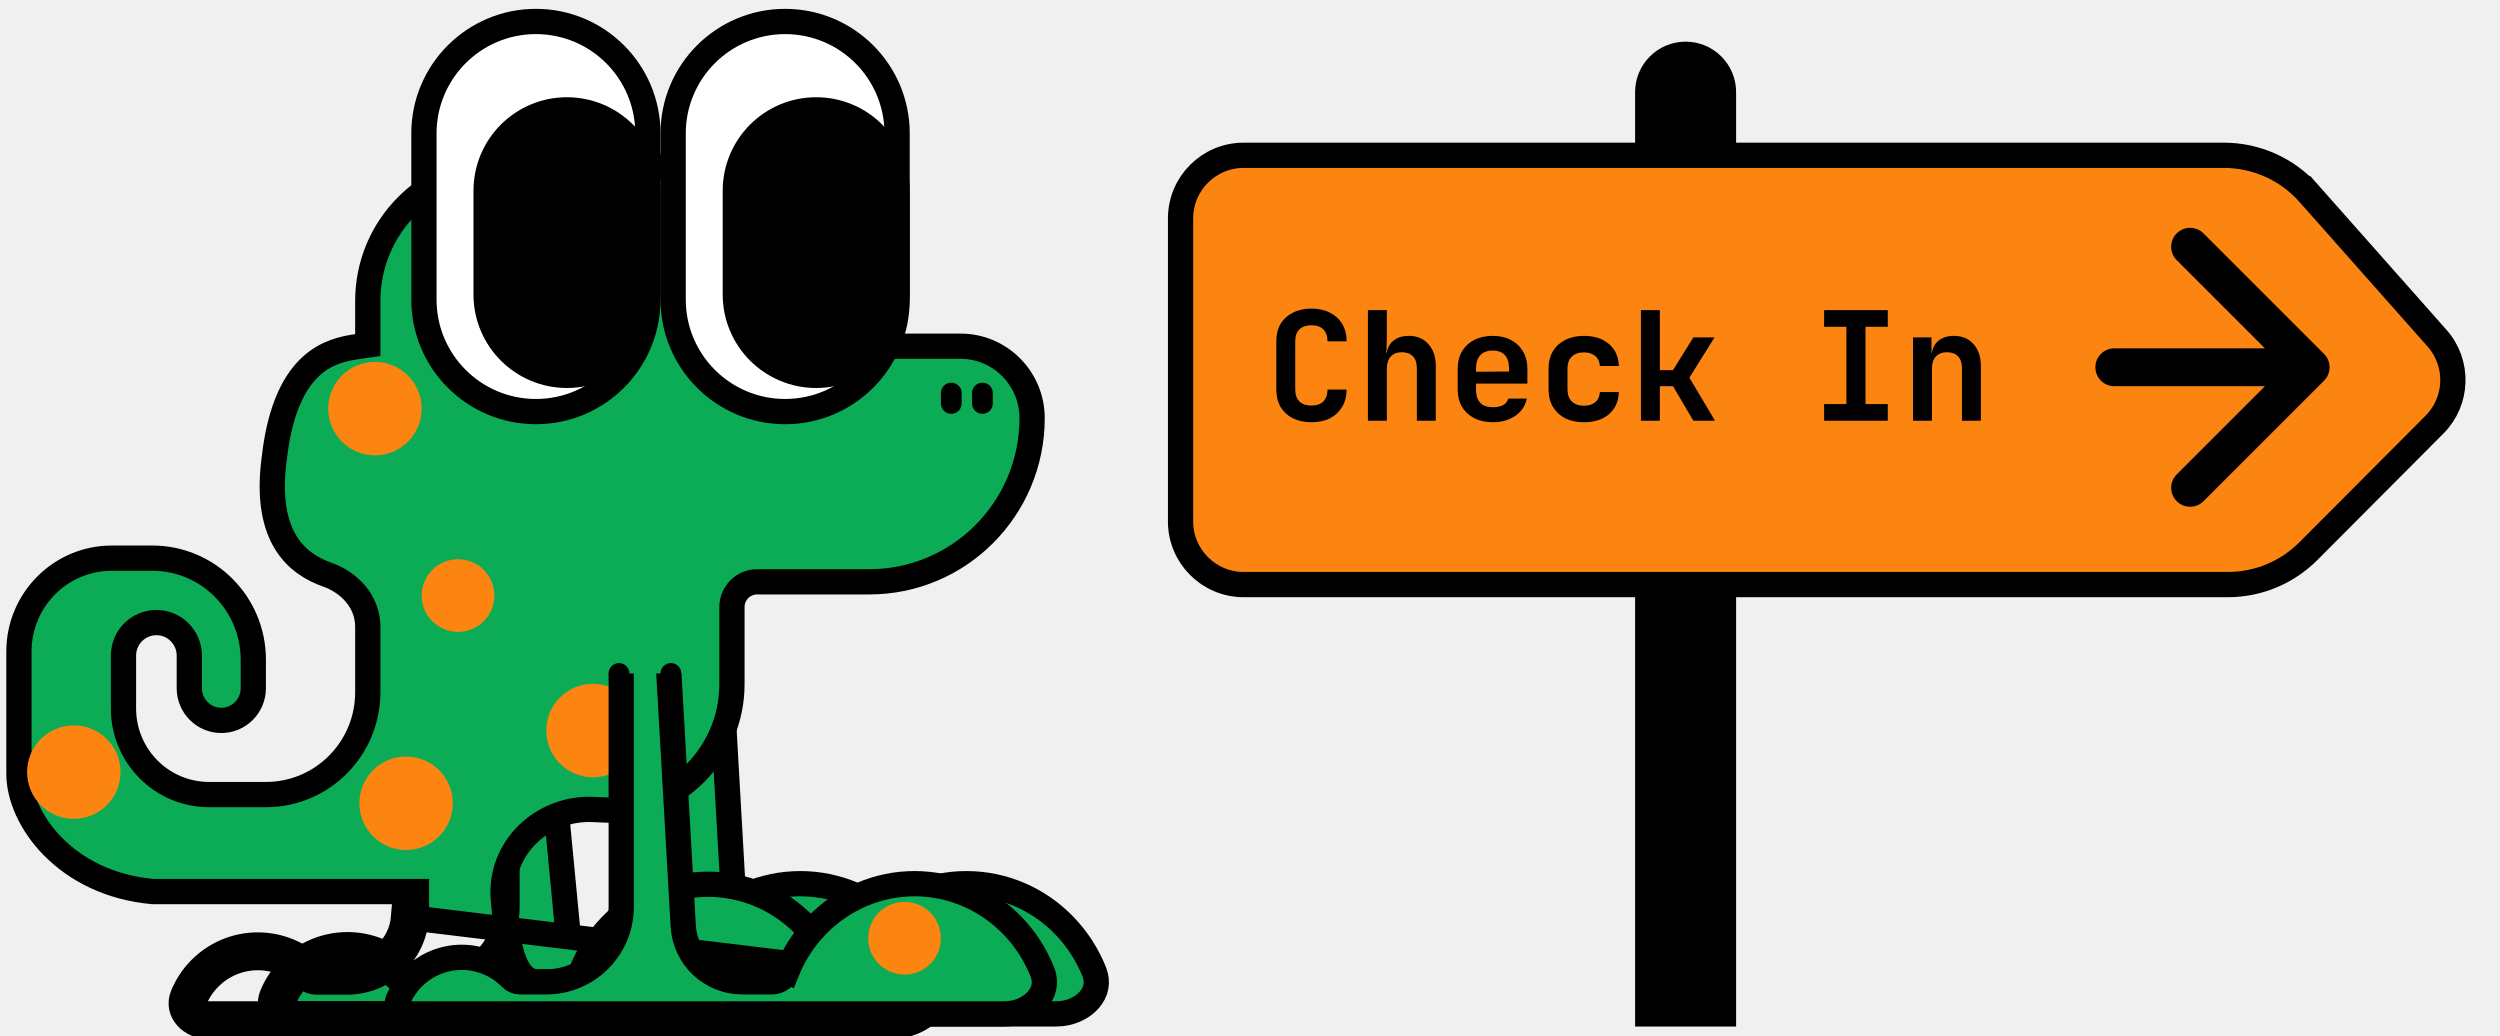
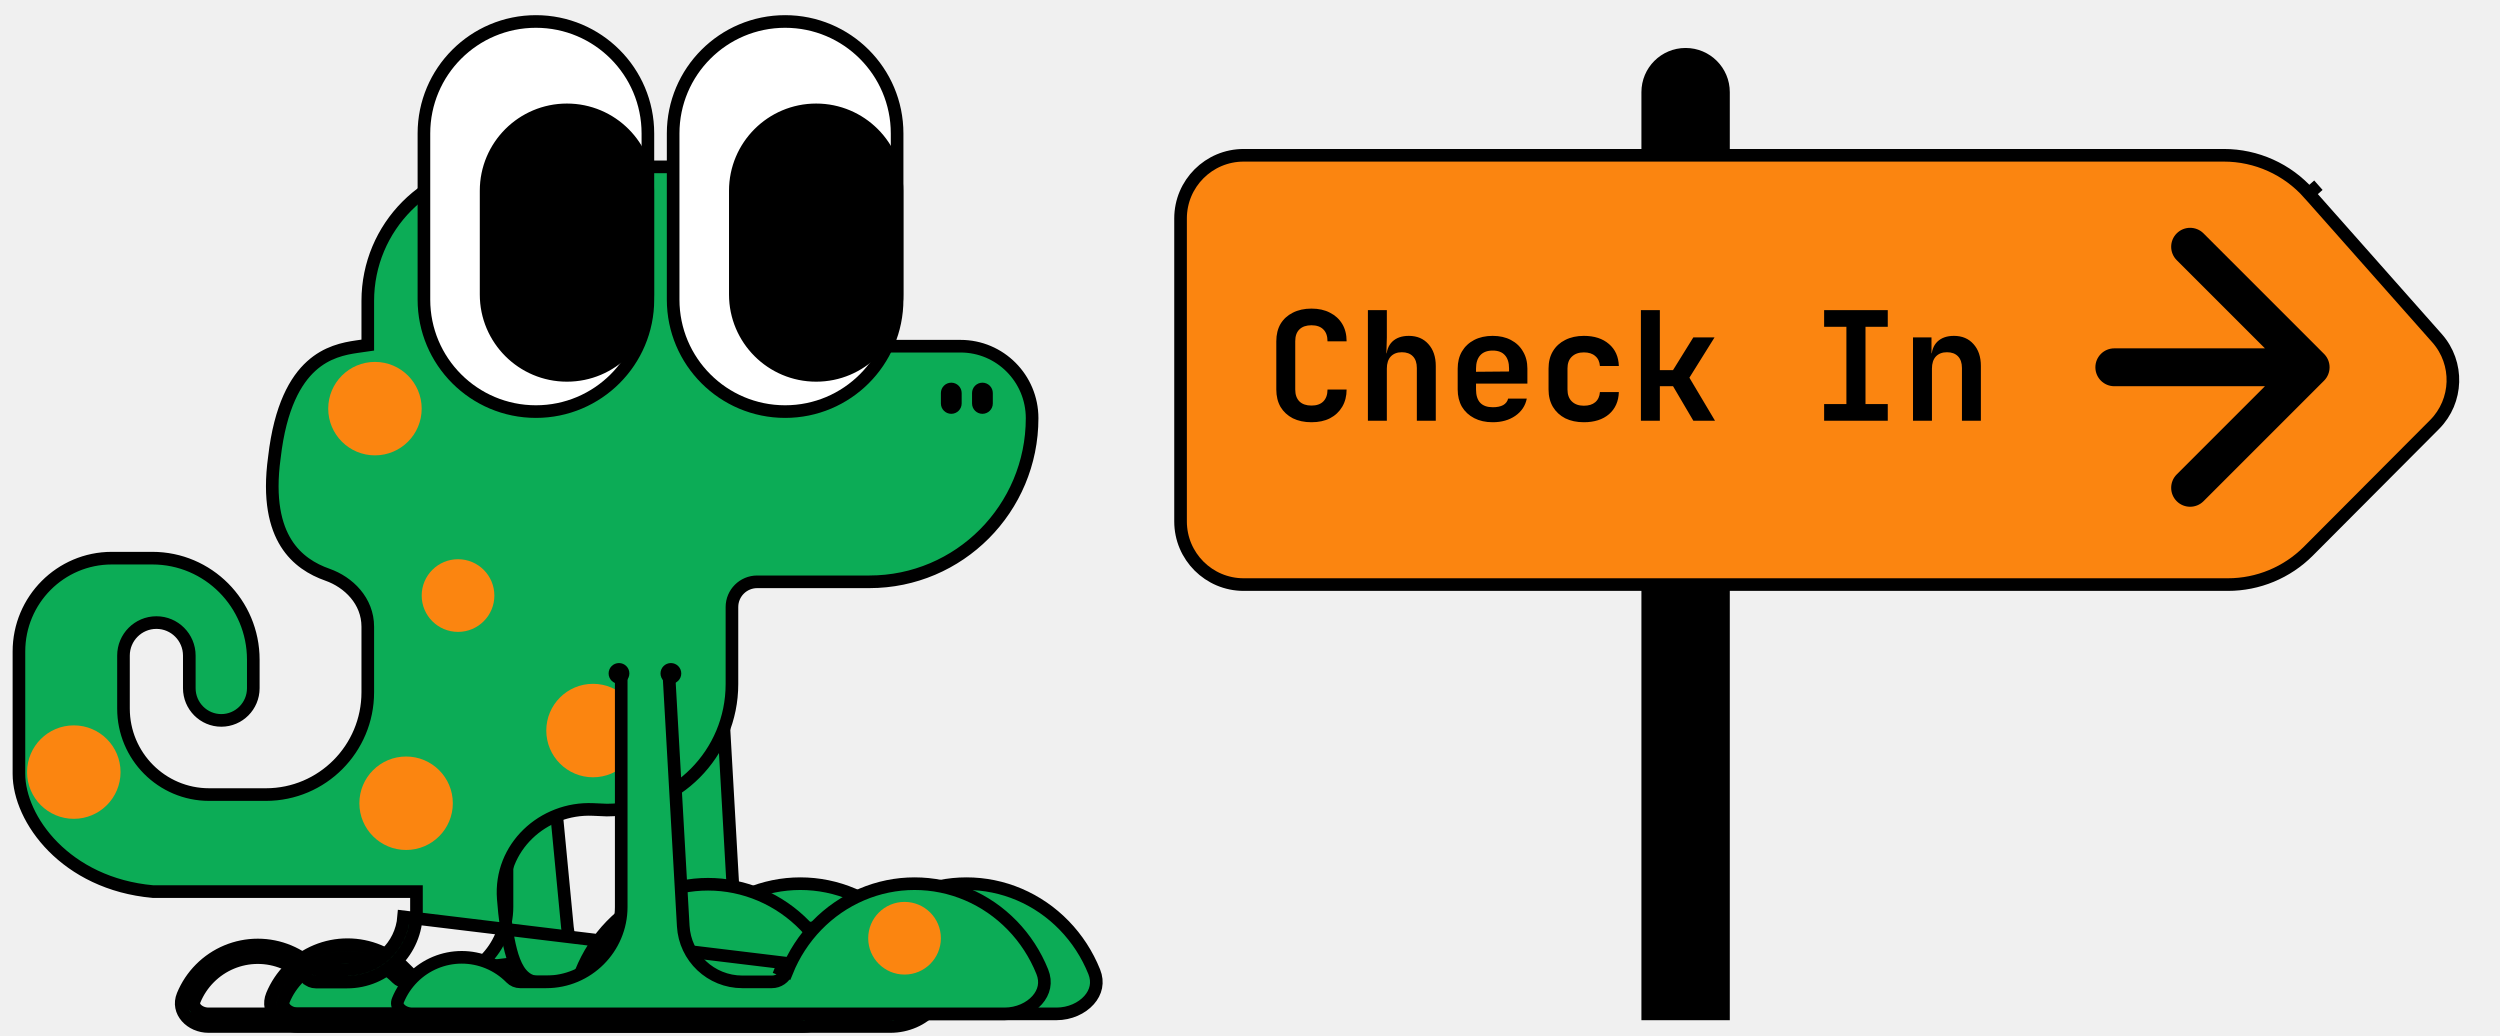
<svg xmlns="http://www.w3.org/2000/svg" width="198" height="82" viewBox="0 0 198 82" fill="none">
-   <path d="M44.543 77.423L44.543 77.423L44.577 77.457C44.768 77.653 45.03 77.763 45.304 77.763H47.375C50.655 77.763 53.313 75.105 53.313 71.825V51.226C53.313 50.219 54.13 49.402 55.138 49.402C56.105 49.402 56.904 50.157 56.959 51.123L58.225 73.345C58.366 75.825 60.418 77.763 62.902 77.763H65.243C65.774 77.763 66.237 77.437 66.429 76.961L65.501 76.588L66.429 76.961C66.981 75.586 67.791 74.339 68.81 73.29C69.828 72.241 71.036 71.411 72.363 70.844C73.69 70.278 75.111 69.987 76.546 69.987C77.98 69.987 79.401 70.278 80.728 70.844C82.055 71.411 83.263 72.241 84.281 73.29C85.3 74.339 86.109 75.586 86.662 76.961C87.003 77.807 86.804 78.59 86.256 79.207C85.686 79.85 84.737 80.299 83.672 80.299H36.764C36.33 80.299 35.962 80.114 35.759 79.884C35.578 79.679 35.529 79.459 35.636 79.201C35.911 78.536 36.313 77.932 36.821 77.423C37.328 76.915 37.93 76.511 38.592 76.236C39.255 75.961 39.965 75.819 40.682 75.819C41.399 75.819 42.108 75.961 42.771 76.236C43.433 76.511 44.036 76.915 44.543 77.423Z" fill="#0CAC56" stroke="black" stroke-width="2" />
-   <path d="M31.384 77.423L31.384 77.423L31.417 77.457C31.608 77.652 31.871 77.763 32.145 77.763H34.216C37.495 77.763 40.154 75.105 40.154 71.825V62.794C40.154 61.757 40.995 60.916 42.032 60.916C42.999 60.916 43.809 61.651 43.901 62.614L44.94 73.451C45.174 75.896 47.229 77.763 49.686 77.763H52.084C52.614 77.763 53.078 77.437 53.27 76.961C53.822 75.586 54.632 74.339 55.651 73.29C56.669 72.241 57.877 71.411 59.204 70.844C60.531 70.278 61.952 69.987 63.386 69.987C64.821 69.987 66.242 70.278 67.569 70.844C68.896 71.411 70.103 72.241 71.122 73.29L71.84 72.594M31.384 77.423L32.092 76.717C31.492 76.115 30.779 75.638 29.995 75.312C29.211 74.987 28.371 74.819 27.523 74.819C26.674 74.819 25.834 74.987 25.05 75.312C24.266 75.638 23.553 76.115 22.953 76.717C22.353 77.319 21.877 78.033 21.552 78.819C21.016 80.118 22.2 81.299 23.605 81.299L70.513 81.299C73.179 81.299 75.426 79.061 74.431 76.588C73.83 75.094 72.95 73.737 71.84 72.594M31.384 77.423C30.876 76.915 30.274 76.511 29.612 76.236C28.949 75.961 28.239 75.819 27.523 75.819C26.806 75.819 26.096 75.961 25.433 76.236C24.771 76.511 24.169 76.915 23.661 77.423C23.154 77.932 22.751 78.536 22.477 79.201C22.37 79.459 22.419 79.679 22.6 79.884C22.803 80.114 23.171 80.299 23.605 80.299L70.513 80.299C71.577 80.299 72.527 79.85 73.097 79.207C73.645 78.59 73.844 77.807 73.503 76.961C72.95 75.586 72.141 74.339 71.122 73.29L71.84 72.594M31.384 77.423L71.84 72.594" fill="#0CAC56" stroke="black" stroke-width="2" />
-   <path d="M28.271 27.455L29.128 27.331V26.465V23.837C29.128 17.966 33.863 13.215 39.694 13.215H58.97C62.671 13.215 65.68 16.231 65.68 19.963V26.419V27.419H66.68H76.075C79.201 27.419 81.743 29.967 81.743 33.12C81.743 40.282 75.966 46.08 68.851 46.08H59.97C58.865 46.08 57.97 46.975 57.97 48.08V54.182C57.97 59.689 53.534 64.146 48.068 64.158L46.963 64.11C43.014 63.937 39.544 67.109 39.859 71.176C39.973 72.645 40.155 74.138 40.457 75.284C40.605 75.85 40.801 76.403 41.077 76.837C41.341 77.253 41.828 77.779 42.596 77.779H44.84C45.373 77.779 45.834 77.451 46.024 76.977C46.574 75.608 47.379 74.366 48.391 73.321C49.404 72.276 50.604 71.449 51.922 70.885C53.241 70.322 54.653 70.032 56.078 70.032C57.504 70.032 58.916 70.322 60.234 70.885C61.553 71.449 62.753 72.276 63.765 73.321C64.778 74.366 65.582 75.608 66.132 76.977C66.165 77.06 66.198 77.143 66.229 77.227L66.229 77.227C66.523 78.011 66.333 78.732 65.829 79.299C65.305 79.888 64.439 80.299 63.467 80.299H16.516C16.09 80.299 15.728 80.116 15.527 79.888C15.349 79.686 15.301 79.466 15.407 79.209C15.68 78.547 16.08 77.945 16.584 77.439C17.088 76.933 17.686 76.531 18.344 76.257C19.002 75.984 19.706 75.843 20.418 75.843C21.13 75.843 21.835 75.984 22.493 76.257C23.151 76.531 23.749 76.933 24.253 77.439L24.253 77.439L24.286 77.473L24.287 77.473C24.477 77.668 24.738 77.779 25.015 77.779H27.486C30.527 77.779 32.984 75.304 32.984 72.26V71.614V70.614H31.984H12.11C5.189 69.99 1.5 64.882 1.5 61.284V51.599C1.5 47.511 4.797 44.206 8.853 44.206H12.065C16.477 44.206 20.061 47.801 20.061 52.245V54.505C20.061 55.918 18.922 57.056 17.527 57.056C16.132 57.056 14.993 55.918 14.993 54.505L14.993 51.922C14.993 50.483 13.831 49.308 12.387 49.308C10.943 49.308 9.78 50.483 9.78 51.922V56.119C9.78 59.876 12.812 62.93 16.563 62.93H21.061C25.521 62.93 29.128 59.298 29.128 54.828V49.634C29.128 47.593 27.607 46.105 25.93 45.516C24.744 45.099 23.51 44.371 22.664 43.022C21.818 41.675 21.273 39.573 21.73 36.24L21.732 36.229L21.733 36.218C22.197 32.18 23.428 30.105 24.651 28.994C25.878 27.88 27.236 27.604 28.271 27.455ZM31.97 72.614C31.79 74.945 29.851 76.779 27.486 76.779H25.015C25.01 76.779 25.005 76.778 25.001 76.774L24.962 76.734C24.365 76.134 23.657 75.659 22.877 75.334C22.098 75.01 21.262 74.843 20.418 74.843C19.574 74.843 18.739 75.01 17.959 75.334C17.18 75.659 16.471 76.134 15.875 76.734C15.278 77.333 14.805 78.045 14.482 78.828C13.949 80.122 15.123 81.299 16.516 81.299H63.467C65.951 81.299 68.04 79.212 67.165 76.876L31.97 72.614Z" fill="#0CAC56" stroke="black" stroke-width="2" />
+   <path d="M44.543 77.423L44.543 77.423L44.577 77.457C44.768 77.653 45.03 77.763 45.304 77.763H47.375C50.655 77.763 53.313 75.105 53.313 71.825V51.226C53.313 50.219 54.13 49.402 55.138 49.402C56.105 49.402 56.904 50.157 56.959 51.123L58.225 73.345C58.366 75.825 60.418 77.763 62.902 77.763H65.243C65.774 77.763 66.237 77.437 66.429 76.961L65.501 76.588L66.429 76.961C66.981 75.586 67.791 74.339 68.81 73.29C69.828 72.241 71.036 71.411 72.363 70.844C73.69 70.278 75.111 69.987 76.546 69.987C77.98 69.987 79.401 70.278 80.728 70.844C82.055 71.411 83.263 72.241 84.281 73.29C85.3 74.339 86.109 75.586 86.662 76.961C87.003 77.807 86.804 78.59 86.256 79.207C85.686 79.85 84.737 80.299 83.672 80.299H36.764C36.33 80.299 35.962 80.114 35.759 79.884C35.578 79.679 35.529 79.459 35.636 79.201C35.911 78.536 36.313 77.932 36.821 77.423C37.328 76.915 37.93 76.511 38.592 76.236C39.255 75.961 39.965 75.819 40.682 75.819C41.399 75.819 42.108 75.961 42.771 76.236C43.433 76.511 44.036 76.915 44.543 77.423Z" fill="#0CAC56" stroke="black" strokeWidth="2" />
+   <path d="M31.384 77.423L31.384 77.423L31.417 77.457C31.608 77.652 31.871 77.763 32.145 77.763H34.216C37.495 77.763 40.154 75.105 40.154 71.825V62.794C40.154 61.757 40.995 60.916 42.032 60.916C42.999 60.916 43.809 61.651 43.901 62.614L44.94 73.451C45.174 75.896 47.229 77.763 49.686 77.763H52.084C52.614 77.763 53.078 77.437 53.27 76.961C53.822 75.586 54.632 74.339 55.651 73.29C56.669 72.241 57.877 71.411 59.204 70.844C60.531 70.278 61.952 69.987 63.386 69.987C64.821 69.987 66.242 70.278 67.569 70.844C68.896 71.411 70.103 72.241 71.122 73.29L71.84 72.594M31.384 77.423L32.092 76.717C31.492 76.115 30.779 75.638 29.995 75.312C29.211 74.987 28.371 74.819 27.523 74.819C26.674 74.819 25.834 74.987 25.05 75.312C24.266 75.638 23.553 76.115 22.953 76.717C22.353 77.319 21.877 78.033 21.552 78.819C21.016 80.118 22.2 81.299 23.605 81.299L70.513 81.299C73.179 81.299 75.426 79.061 74.431 76.588C73.83 75.094 72.95 73.737 71.84 72.594M31.384 77.423C30.876 76.915 30.274 76.511 29.612 76.236C28.949 75.961 28.239 75.819 27.523 75.819C26.806 75.819 26.096 75.961 25.433 76.236C24.771 76.511 24.169 76.915 23.661 77.423C23.154 77.932 22.751 78.536 22.477 79.201C22.37 79.459 22.419 79.679 22.6 79.884C22.803 80.114 23.171 80.299 23.605 80.299L70.513 80.299C71.577 80.299 72.527 79.85 73.097 79.207C73.645 78.59 73.844 77.807 73.503 76.961C72.95 75.586 72.141 74.339 71.122 73.29L71.84 72.594M31.384 77.423L71.84 72.594" fill="#0CAC56" stroke="black" strokeWidth="2" />
+   <path d="M28.271 27.455L29.128 27.331V26.465V23.837C29.128 17.966 33.863 13.215 39.694 13.215H58.97C62.671 13.215 65.68 16.231 65.68 19.963V26.419V27.419H66.68H76.075C79.201 27.419 81.743 29.967 81.743 33.12C81.743 40.282 75.966 46.08 68.851 46.08H59.97C58.865 46.08 57.97 46.975 57.97 48.08V54.182C57.97 59.689 53.534 64.146 48.068 64.158L46.963 64.11C43.014 63.937 39.544 67.109 39.859 71.176C39.973 72.645 40.155 74.138 40.457 75.284C40.605 75.85 40.801 76.403 41.077 76.837C41.341 77.253 41.828 77.779 42.596 77.779H44.84C45.373 77.779 45.834 77.451 46.024 76.977C46.574 75.608 47.379 74.366 48.391 73.321C49.404 72.276 50.604 71.449 51.922 70.885C53.241 70.322 54.653 70.032 56.078 70.032C57.504 70.032 58.916 70.322 60.234 70.885C61.553 71.449 62.753 72.276 63.765 73.321C64.778 74.366 65.582 75.608 66.132 76.977C66.165 77.06 66.198 77.143 66.229 77.227L66.229 77.227C66.523 78.011 66.333 78.732 65.829 79.299C65.305 79.888 64.439 80.299 63.467 80.299H16.516C16.09 80.299 15.728 80.116 15.527 79.888C15.349 79.686 15.301 79.466 15.407 79.209C15.68 78.547 16.08 77.945 16.584 77.439C17.088 76.933 17.686 76.531 18.344 76.257C19.002 75.984 19.706 75.843 20.418 75.843C21.13 75.843 21.835 75.984 22.493 76.257C23.151 76.531 23.749 76.933 24.253 77.439L24.253 77.439L24.286 77.473L24.287 77.473C24.477 77.668 24.738 77.779 25.015 77.779H27.486C30.527 77.779 32.984 75.304 32.984 72.26V71.614V70.614H31.984H12.11C5.189 69.99 1.5 64.882 1.5 61.284V51.599C1.5 47.511 4.797 44.206 8.853 44.206H12.065C16.477 44.206 20.061 47.801 20.061 52.245V54.505C20.061 55.918 18.922 57.056 17.527 57.056C16.132 57.056 14.993 55.918 14.993 54.505L14.993 51.922C14.993 50.483 13.831 49.308 12.387 49.308C10.943 49.308 9.78 50.483 9.78 51.922V56.119C9.78 59.876 12.812 62.93 16.563 62.93H21.061C25.521 62.93 29.128 59.298 29.128 54.828V49.634C29.128 47.593 27.607 46.105 25.93 45.516C24.744 45.099 23.51 44.371 22.664 43.022C21.818 41.675 21.273 39.573 21.73 36.24L21.732 36.229L21.733 36.218C22.197 32.18 23.428 30.105 24.651 28.994C25.878 27.88 27.236 27.604 28.271 27.455ZM31.97 72.614C31.79 74.945 29.851 76.779 27.486 76.779H25.015C25.01 76.779 25.005 76.778 25.001 76.774L24.962 76.734C24.365 76.134 23.657 75.659 22.877 75.334C22.098 75.01 21.262 74.843 20.418 74.843C19.574 74.843 18.739 75.01 17.959 75.334C17.18 75.659 16.471 76.134 15.875 76.734C15.278 77.333 14.805 78.045 14.482 78.828C13.949 80.122 15.123 81.299 16.516 81.299H63.467C65.951 81.299 68.04 79.212 67.165 76.876L31.97 72.614Z" fill="#0CAC56" stroke="black" strokeWidth="2" />
  <circle cx="36.276" cy="47.168" r="2.878" fill="#FB8510" />
  <circle cx="29.696" cy="32.364" r="3.701" fill="#FB8510" />
  <circle cx="32.163" cy="63.617" r="3.701" fill="#FB8510" />
  <circle cx="5.846" cy="61.15" r="3.701" fill="#FB8510" />
  <circle cx="46.967" cy="57.86" r="3.701" fill="#FB8510" />
-   <rect x="33.575" y="1.701" width="17.738" height="30.897" rx="8.869" fill="white" stroke="black" stroke-width="2" />
-   <rect x="38.5" y="8.701" width="12.804" height="21.028" rx="6.402" fill="black" stroke="black" stroke-width="2" />
-   <rect x="53.313" y="1.701" width="17.738" height="30.897" rx="8.869" fill="white" stroke="black" stroke-width="2" />
-   <rect x="58.238" y="8.701" width="12.804" height="21.028" rx="6.402" fill="black" stroke="black" stroke-width="2" />
-   <path d="M40.431 77.423L40.431 77.423L40.464 77.457C40.656 77.653 40.918 77.763 41.192 77.763H43.263C46.542 77.763 49.201 75.105 49.201 71.825V51.226C49.201 50.219 50.018 49.402 51.025 49.402C51.993 49.402 52.792 50.157 52.847 51.123L54.113 73.345C54.254 75.825 56.306 77.763 58.789 77.763H61.131C61.661 77.763 62.125 77.437 62.316 76.961L61.389 76.588L62.316 76.961C62.869 75.586 63.679 74.339 64.697 73.29C65.716 72.241 66.924 71.411 68.251 70.844C69.578 70.278 70.999 69.987 72.433 69.987C73.868 69.987 75.289 70.278 76.616 70.844C77.943 71.411 79.15 72.241 80.169 73.29C81.188 74.339 81.997 75.586 82.55 76.961C82.891 77.807 82.692 78.59 82.144 79.207C81.574 79.85 80.624 80.299 79.56 80.299H32.652C32.218 80.299 31.85 80.114 31.647 79.884C31.466 79.679 31.417 79.459 31.524 79.201C31.798 78.536 32.201 77.932 32.708 77.423C33.215 76.915 33.818 76.511 34.48 76.236C35.142 75.961 35.852 75.819 36.569 75.819C37.286 75.819 37.996 75.961 38.659 76.236C39.321 76.511 39.923 76.915 40.431 77.423Z" fill="#0CAC56" stroke="black" stroke-width="2" />
+   <rect x="33.575" y="1.701" width="17.738" height="30.897" rx="8.869" fill="white" stroke="black" strokeWidth="2" />
+   <rect x="38.5" y="8.701" width="12.804" height="21.028" rx="6.402" fill="black" stroke="black" strokeWidth="2" />
+   <rect x="53.313" y="1.701" width="17.738" height="30.897" rx="8.869" fill="white" stroke="black" strokeWidth="2" />
+   <rect x="58.238" y="8.701" width="12.804" height="21.028" rx="6.402" fill="black" stroke="black" strokeWidth="2" />
+   <path d="M40.431 77.423L40.431 77.423L40.464 77.457C40.656 77.653 40.918 77.763 41.192 77.763H43.263C46.542 77.763 49.201 75.105 49.201 71.825V51.226C49.201 50.219 50.018 49.402 51.025 49.402C51.993 49.402 52.792 50.157 52.847 51.123L54.113 73.345C54.254 75.825 56.306 77.763 58.789 77.763H61.131C61.661 77.763 62.125 77.437 62.316 76.961L61.389 76.588L62.316 76.961C62.869 75.586 63.679 74.339 64.697 73.29C65.716 72.241 66.924 71.411 68.251 70.844C69.578 70.278 70.999 69.987 72.433 69.987C73.868 69.987 75.289 70.278 76.616 70.844C77.943 71.411 79.15 72.241 80.169 73.29C81.188 74.339 81.997 75.586 82.55 76.961C82.891 77.807 82.692 78.59 82.144 79.207C81.574 79.85 80.624 80.299 79.56 80.299H32.652C32.218 80.299 31.85 80.114 31.647 79.884C31.466 79.679 31.417 79.459 31.524 79.201C31.798 78.536 32.201 77.932 32.708 77.423C33.215 76.915 33.818 76.511 34.48 76.236C35.142 75.961 35.852 75.819 36.569 75.819C37.286 75.819 37.996 75.961 38.659 76.236C39.321 76.511 39.923 76.915 40.431 77.423Z" fill="#0CAC56" stroke="black" strokeWidth="2" />
  <rect x="76.986" y="30.308" width="1.645" height="2.467" rx="0.822" fill="black" />
  <rect x="74.519" y="30.308" width="1.645" height="2.467" rx="0.822" fill="black" />
  <rect x="46.556" y="47.579" width="8.224" height="5.757" fill="#0CAC56" />
  <circle cx="49.024" cy="53.336" r="0.822" fill="black" />
  <circle cx="53.135" cy="53.336" r="0.822" fill="black" />
  <circle cx="71.64" cy="74.308" r="2.878" fill="#FB8510" />
-   <path d="M130.5 7.299C130.5 5.642 131.843 4.299 133.5 4.299C135.157 4.299 136.5 5.642 136.5 7.299V80.299H130.5V7.299Z" fill="black" stroke="black" stroke-width="2" />
-   <path d="M193.013 26.784C194.764 28.761 194.676 31.758 192.812 33.629L182.823 43.652C181.134 45.347 178.84 46.299 176.448 46.299H98.5C95.739 46.299 93.5 44.06 93.5 41.299V17.299C93.5 14.538 95.739 12.299 98.5 12.299H176.131C178.707 12.299 181.16 13.403 182.868 15.331L183.617 14.668L182.868 15.331L193.013 26.784Z" fill="#FB8510" stroke="black" stroke-width="2" />
+   <path d="M130.5 7.299C130.5 5.642 131.843 4.299 133.5 4.299C135.157 4.299 136.5 5.642 136.5 7.299V80.299H130.5V7.299Z" fill="black" stroke="black" strokeWidth="2" />
+   <path d="M193.013 26.784C194.764 28.761 194.676 31.758 192.812 33.629L182.823 43.652C181.134 45.347 178.84 46.299 176.448 46.299H98.5C95.739 46.299 93.5 44.06 93.5 41.299V17.299C93.5 14.538 95.739 12.299 98.5 12.299H176.131C178.707 12.299 181.16 13.403 182.868 15.331L183.617 14.668L182.868 15.331L193.013 26.784Z" fill="#FB8510" stroke="black" strokeWidth="2" />
  <path d="M103.867 33.441C103.307 33.441 102.815 33.337 102.391 33.129C101.975 32.913 101.651 32.613 101.419 32.229C101.195 31.837 101.083 31.377 101.083 30.849V27.033C101.083 26.497 101.195 26.037 101.419 25.653C101.651 25.269 101.975 24.973 102.391 24.765C102.815 24.549 103.307 24.441 103.867 24.441C104.435 24.441 104.923 24.549 105.331 24.765C105.747 24.973 106.071 25.269 106.303 25.653C106.535 26.037 106.651 26.497 106.651 27.033H105.139C105.139 26.617 105.027 26.301 104.803 26.085C104.587 25.869 104.275 25.761 103.867 25.761C103.459 25.761 103.143 25.869 102.919 26.085C102.695 26.301 102.583 26.613 102.583 27.021V30.849C102.583 31.257 102.695 31.573 102.919 31.797C103.143 32.013 103.459 32.121 103.867 32.121C104.275 32.121 104.587 32.013 104.803 31.797C105.027 31.573 105.139 31.257 105.139 30.849H106.651C106.651 31.369 106.535 31.825 106.303 32.217C106.071 32.609 105.747 32.913 105.331 33.129C104.923 33.337 104.435 33.441 103.867 33.441ZM108.338 33.321V24.561H109.838V26.721L109.802 27.981H110.21L109.802 28.329C109.802 27.785 109.958 27.361 110.27 27.057C110.59 26.753 111.026 26.601 111.578 26.601C112.226 26.601 112.742 26.817 113.126 27.249C113.518 27.681 113.714 28.261 113.714 28.989V33.321H112.214V29.145C112.214 28.745 112.11 28.437 111.902 28.221C111.694 28.005 111.402 27.897 111.026 27.897C110.658 27.897 110.366 28.009 110.15 28.233C109.942 28.457 109.838 28.777 109.838 29.193V33.321H108.338ZM118.221 33.441C117.661 33.441 117.173 33.333 116.757 33.117C116.341 32.901 116.017 32.601 115.785 32.217C115.561 31.825 115.449 31.369 115.449 30.849V29.193C115.449 28.673 115.561 28.221 115.785 27.837C116.017 27.445 116.341 27.141 116.757 26.925C117.173 26.709 117.661 26.601 118.221 26.601C118.773 26.601 119.253 26.709 119.661 26.925C120.077 27.141 120.397 27.445 120.621 27.837C120.853 28.221 120.969 28.673 120.969 29.193V30.381H116.901V30.849C116.901 31.313 117.013 31.665 117.237 31.905C117.461 32.137 117.793 32.253 118.233 32.253C118.569 32.253 118.841 32.197 119.049 32.085C119.257 31.965 119.389 31.793 119.445 31.569H120.921C120.809 32.137 120.505 32.593 120.009 32.937C119.521 33.273 118.925 33.441 118.221 33.441ZM119.517 29.541V29.181C119.517 28.725 119.409 28.377 119.193 28.137C118.977 27.889 118.653 27.765 118.221 27.765C117.789 27.765 117.461 27.889 117.237 28.137C117.013 28.385 116.901 28.737 116.901 29.193V29.445L119.625 29.421L119.517 29.541ZM125.441 33.441C124.881 33.441 124.389 33.337 123.965 33.129C123.549 32.913 123.225 32.613 122.993 32.229C122.761 31.837 122.645 31.377 122.645 30.849V29.193C122.645 28.657 122.761 28.197 122.993 27.813C123.225 27.429 123.549 27.133 123.965 26.925C124.389 26.709 124.881 26.601 125.441 26.601C126.273 26.601 126.937 26.817 127.433 27.249C127.929 27.673 128.189 28.253 128.213 28.989H126.713C126.689 28.645 126.565 28.381 126.341 28.197C126.125 28.005 125.825 27.909 125.441 27.909C125.041 27.909 124.725 28.021 124.493 28.245C124.261 28.461 124.145 28.773 124.145 29.181V30.849C124.145 31.257 124.261 31.573 124.493 31.797C124.725 32.021 125.041 32.133 125.441 32.133C125.825 32.133 126.125 32.041 126.341 31.857C126.565 31.665 126.689 31.397 126.713 31.053H128.213C128.189 31.789 127.929 32.373 127.433 32.805C126.937 33.229 126.273 33.441 125.441 33.441ZM129.96 33.321V24.561H131.46V29.313H132.504L134.112 26.721H135.792L133.8 29.913L135.828 33.321H134.112L132.504 30.585H131.46V33.321H129.96ZM144.471 33.321V32.001H146.235V25.881H144.471V24.561H149.511V25.881H147.747V32.001H149.511V33.321H144.471ZM151.51 33.321V26.721H152.974V27.981H153.382L152.974 28.329C152.974 27.785 153.13 27.361 153.442 27.057C153.762 26.753 154.198 26.601 154.75 26.601C155.398 26.601 155.914 26.817 156.298 27.249C156.69 27.681 156.886 28.261 156.886 28.989V33.321H155.386V29.145C155.386 28.745 155.282 28.437 155.074 28.221C154.866 28.005 154.574 27.897 154.198 27.897C153.83 27.897 153.538 28.009 153.322 28.233C153.114 28.457 153.01 28.777 153.01 29.193V33.321H151.51Z" fill="black" />
  <path d="M167.454 27.589C166.625 27.589 165.954 28.261 165.954 29.089C165.954 29.918 166.625 30.589 167.454 30.589L167.454 27.589ZM184.064 30.15C184.649 29.564 184.649 28.614 184.064 28.029L174.518 18.483C173.932 17.897 172.982 17.897 172.396 18.483C171.811 19.068 171.811 20.018 172.396 20.604L180.882 29.089L172.396 37.575C171.811 38.16 171.811 39.11 172.396 39.696C172.982 40.282 173.932 40.282 174.518 39.696L184.064 30.15ZM167.454 30.589L183.003 30.589L183.003 27.589L167.454 27.589L167.454 30.589Z" fill="black" />
</svg>
